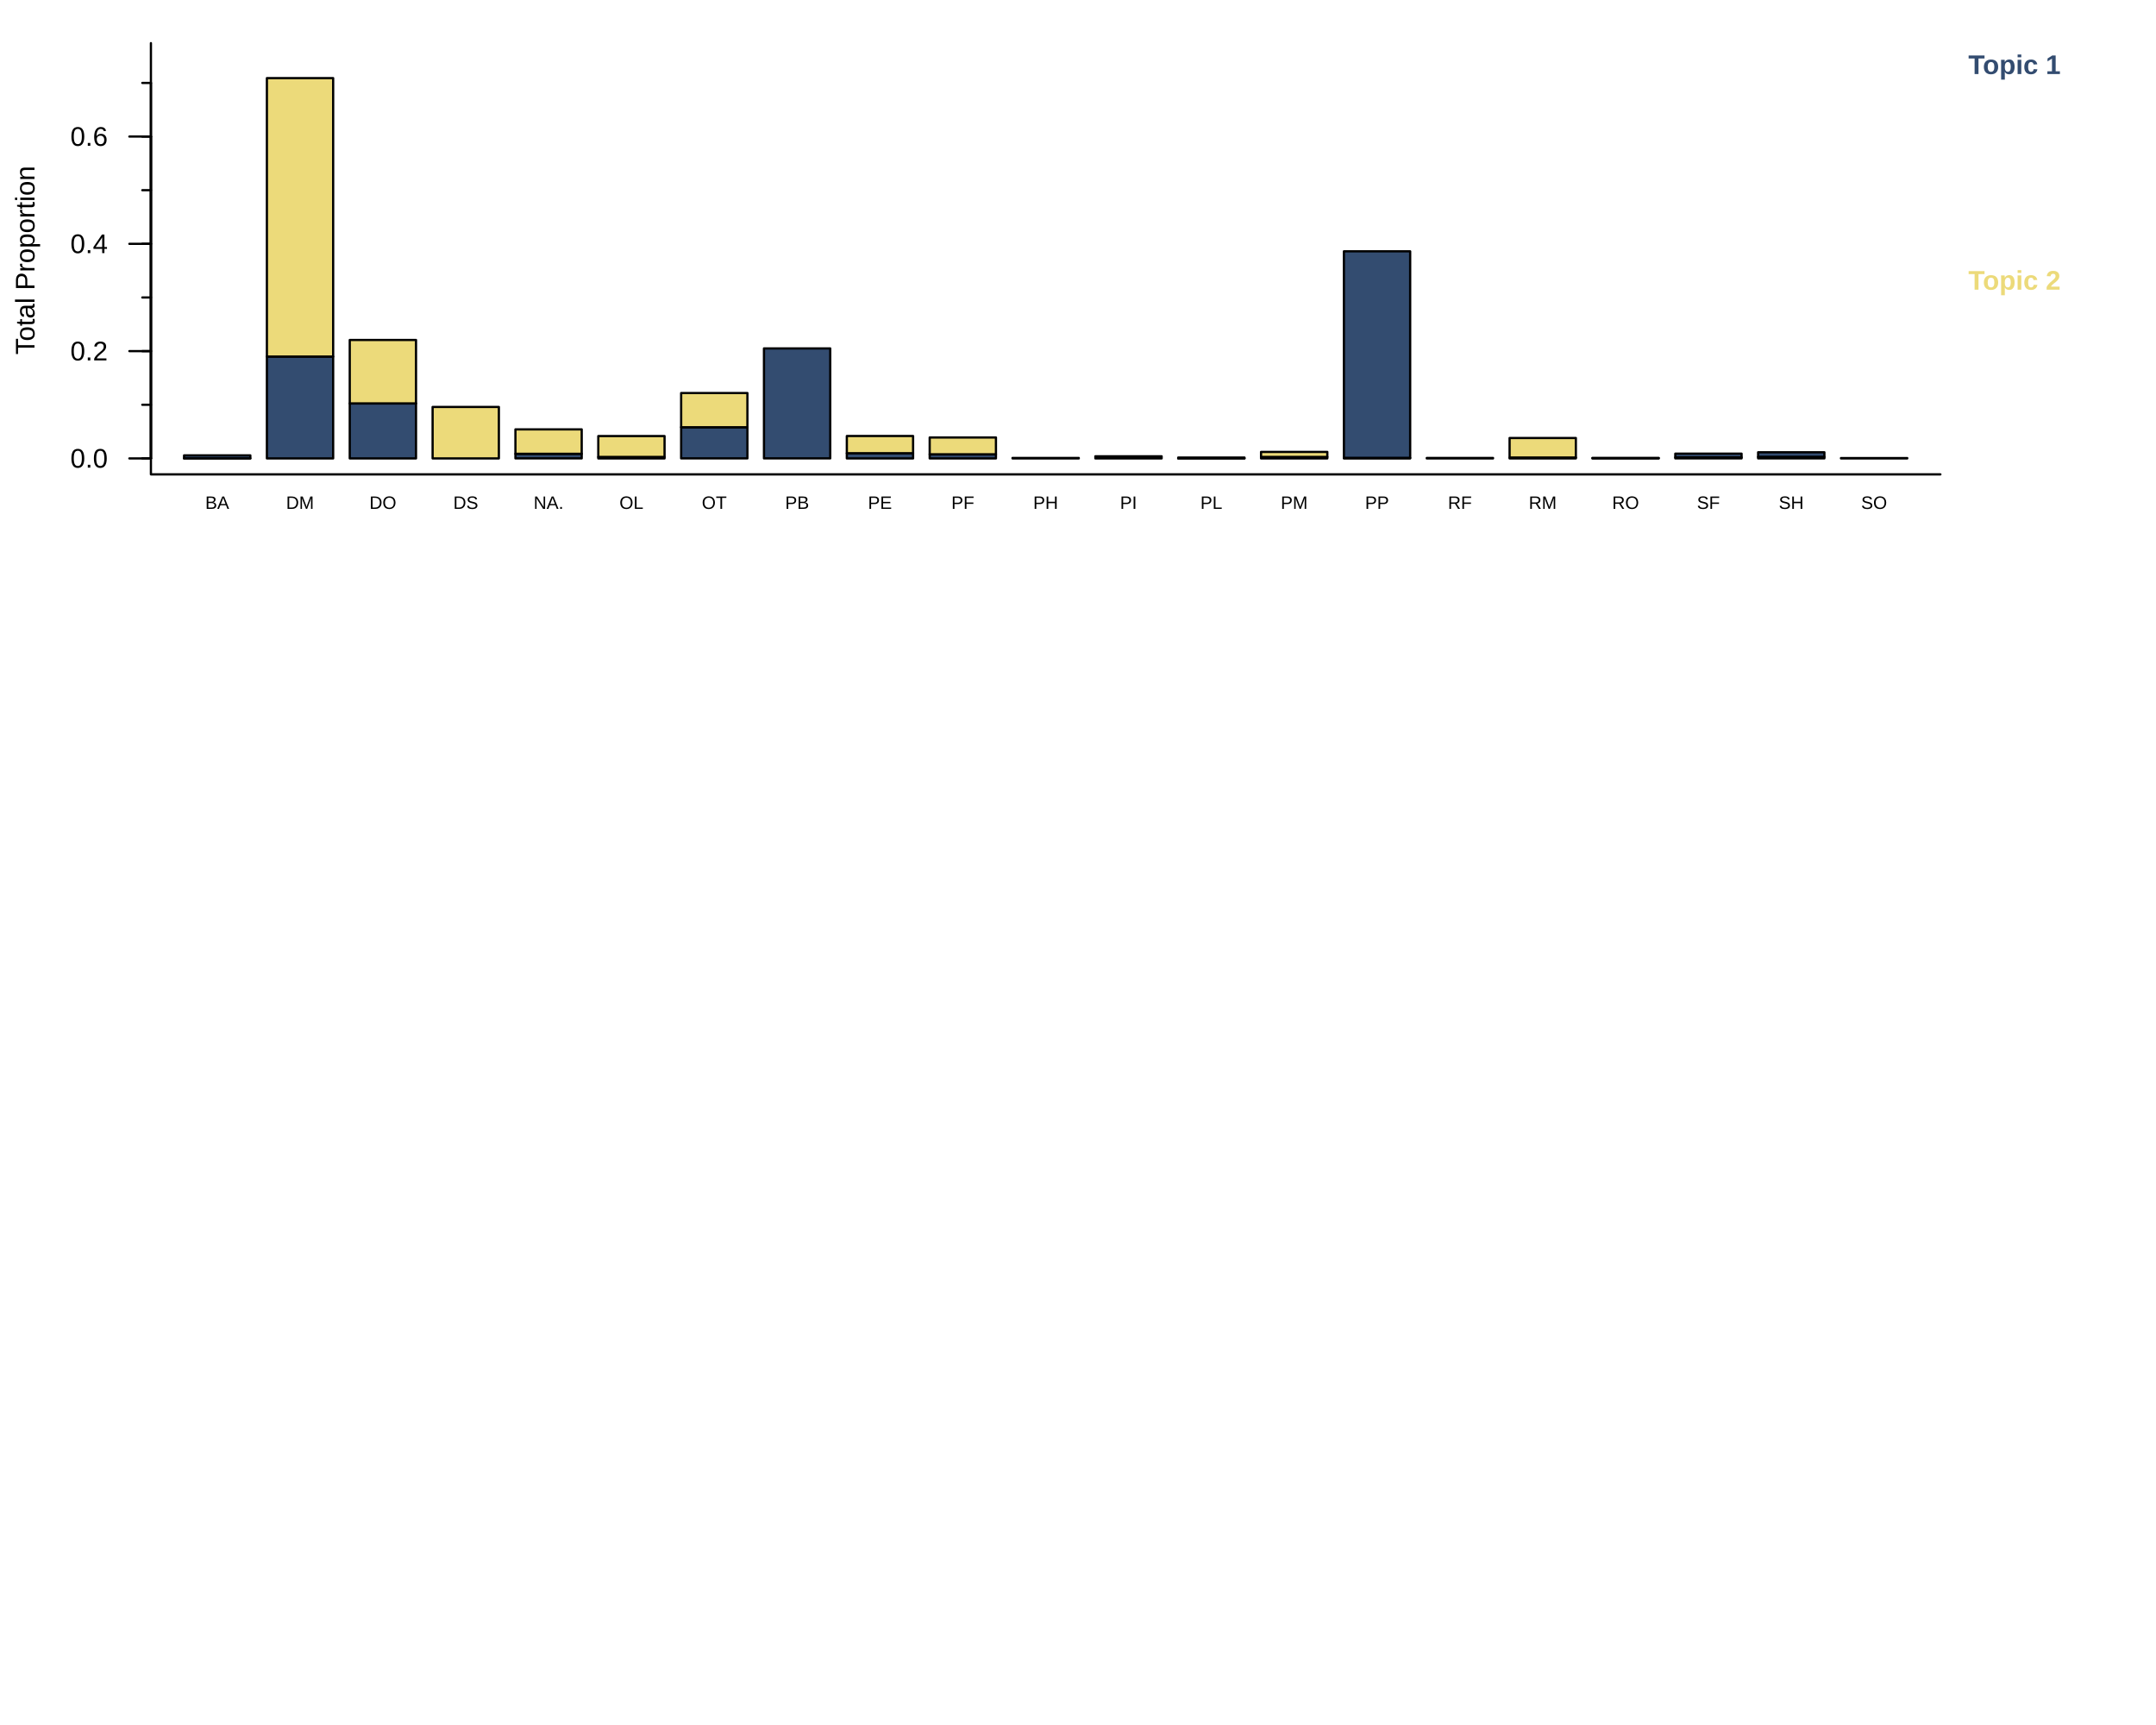
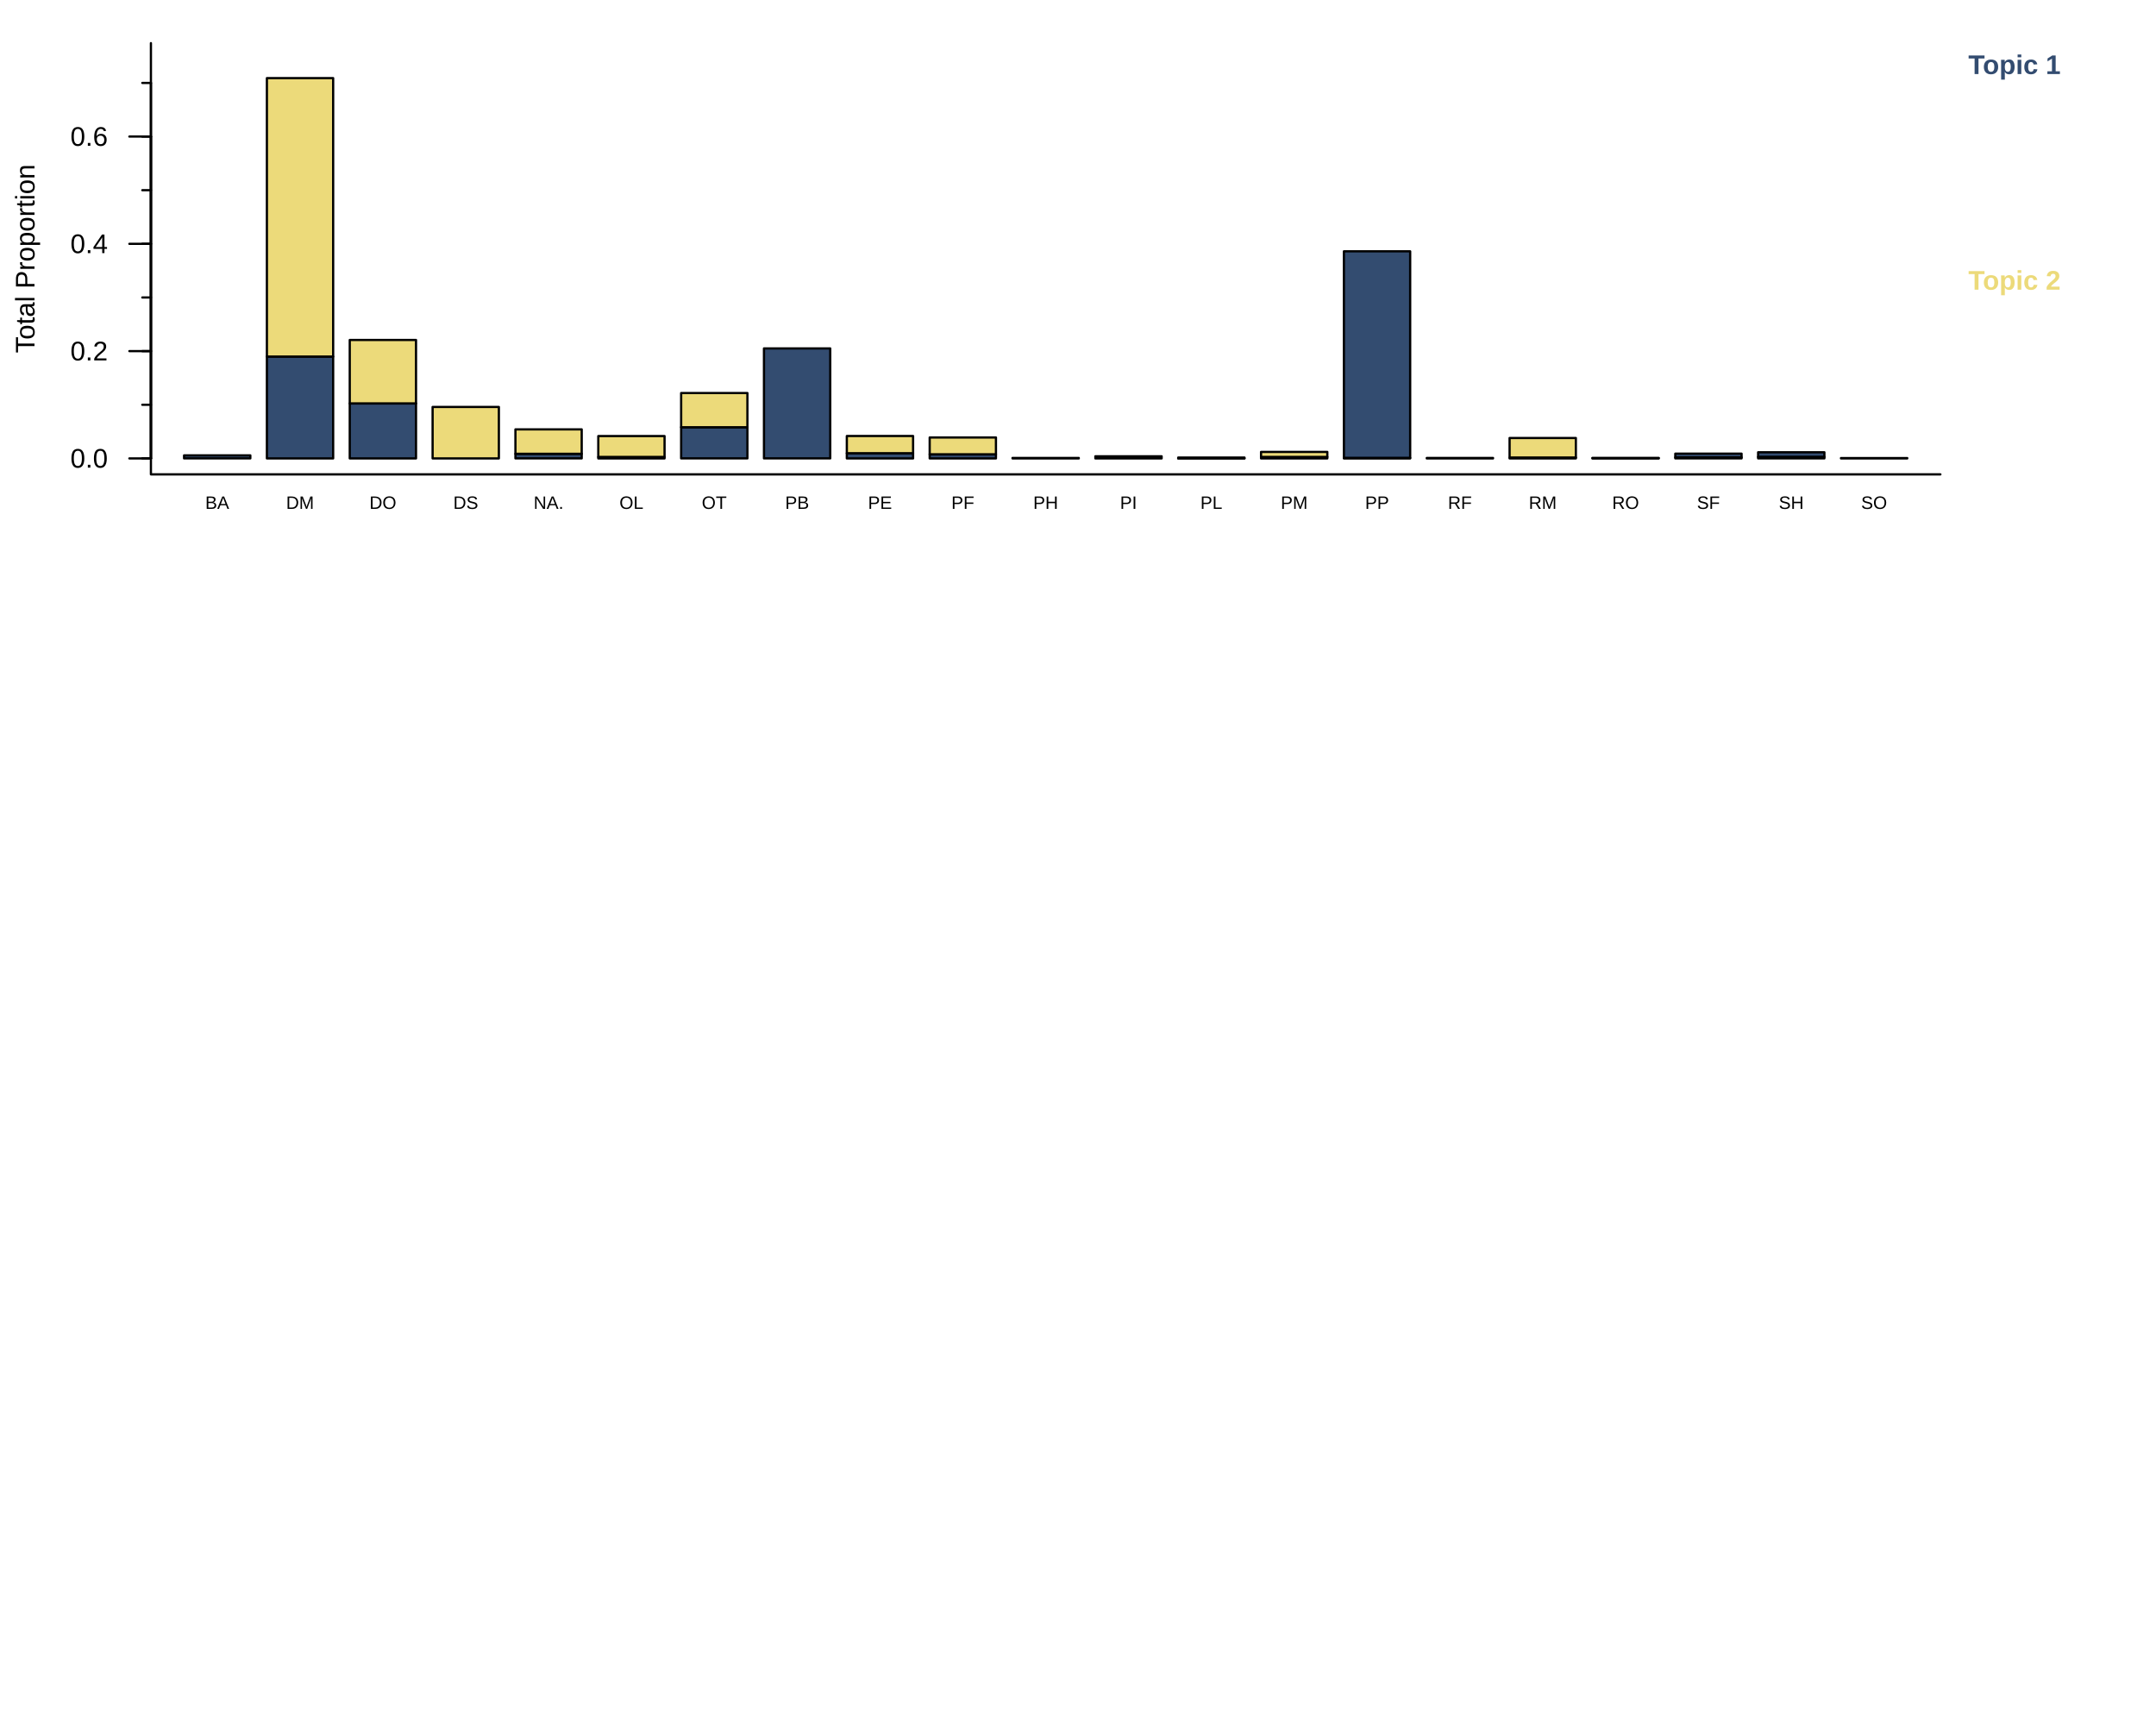
<svg xmlns="http://www.w3.org/2000/svg" viewBox="0 0 720.00 576.00">
  <defs>
    <style type="text/css">
-     line, polyline, path, rect, circle {
+     line, polyline, polygon, path, rect, circle {
      fill: none;
      stroke: #000000;
      stroke-linecap: round;
      stroke-linejoin: round;
      stroke-miterlimit: 10.00;
    }
  </style>
  </defs>
  <rect width="100%" height="100%" style="stroke: none; fill: #FFFFFF;" />
  <defs>
-     <clipPath id="cpNTAuNHw2NDh8MTU4LjR8MTQuNA==">
+     <clipPath id="cpNTAuNDB8NjQ4LjAwfDE1OC40MHwxNC40MA==">
      <rect x="50.40" y="14.40" width="597.60" height="144.00" />
    </clipPath>
  </defs>
  <defs>
-     <clipPath id="cpMHw3MjB8NTc2fDA=">
+     <clipPath id="cpMC4wMHw3MjAuMDB8NTc2LjAwfDAuMDA=">
      <rect x="0.00" y="0.00" width="720.00" height="576.00" />
    </clipPath>
  </defs>
-   <line x1="50.40" y1="153.07" x2="50.40" y2="45.60" style="stroke-width: 0.75;" clip-path="url(#cpMHw3MjB8NTc2fDA=)" />
-   <line x1="50.40" y1="153.07" x2="43.20" y2="153.07" style="stroke-width: 0.75;" clip-path="url(#cpMHw3MjB8NTc2fDA=)" />
-   <line x1="50.40" y1="117.24" x2="43.20" y2="117.24" style="stroke-width: 0.75;" clip-path="url(#cpMHw3MjB8NTc2fDA=)" />
-   <line x1="50.40" y1="81.42" x2="43.20" y2="81.42" style="stroke-width: 0.75;" clip-path="url(#cpMHw3MjB8NTc2fDA=)" />
-   <line x1="50.40" y1="45.60" x2="43.20" y2="45.60" style="stroke-width: 0.75;" clip-path="url(#cpMHw3MjB8NTc2fDA=)" />
-   <g clip-path="url(#cpMHw3MjB8NTc2fDA=)">
-     <text x="23.49" y="156.16" style="font-size: 9.00px; font-family: Liberation Sans;" textLength="12.51px" lengthAdjust="spacingAndGlyphs">0.0</text>
+   <line x1="50.40" y1="153.07" x2="50.40" y2="45.60" style="stroke-width: 0.75;" clip-path="url(#cpMC4wMHw3MjAuMDB8NTc2LjAwfDAuMDA=)" />
+   <line x1="50.40" y1="153.07" x2="43.20" y2="153.07" style="stroke-width: 0.75;" clip-path="url(#cpMC4wMHw3MjAuMDB8NTc2LjAwfDAuMDA=)" />
+   <line x1="50.40" y1="117.24" x2="43.20" y2="117.24" style="stroke-width: 0.75;" clip-path="url(#cpMC4wMHw3MjAuMDB8NTc2LjAwfDAuMDA=)" />
+   <line x1="50.40" y1="81.42" x2="43.20" y2="81.42" style="stroke-width: 0.75;" clip-path="url(#cpMC4wMHw3MjAuMDB8NTc2LjAwfDAuMDA=)" />
+   <line x1="50.40" y1="45.60" x2="43.20" y2="45.60" style="stroke-width: 0.75;" clip-path="url(#cpMC4wMHw3MjAuMDB8NTc2LjAwfDAuMDA=)" />
+   <g clip-path="url(#cpMC4wMHw3MjAuMDB8NTc2LjAwfDAuMDA=)">
+     <text x="23.50" y="156.16" style="font-size: 9.00px; font-family: Liberation Sans;" textLength="12.50px" lengthAdjust="spacingAndGlyphs">0.0</text>
  </g>
-   <g clip-path="url(#cpMHw3MjB8NTc2fDA=)">
-     <text x="23.49" y="120.34" style="font-size: 9.00px; font-family: Liberation Sans;" textLength="12.51px" lengthAdjust="spacingAndGlyphs">0.2</text>
+   <g clip-path="url(#cpMC4wMHw3MjAuMDB8NTc2LjAwfDAuMDA=)">
+     <text x="23.50" y="120.34" style="font-size: 9.00px; font-family: Liberation Sans;" textLength="12.50px" lengthAdjust="spacingAndGlyphs">0.2</text>
  </g>
-   <g clip-path="url(#cpMHw3MjB8NTc2fDA=)">
-     <text x="23.49" y="84.51" style="font-size: 9.00px; font-family: Liberation Sans;" textLength="12.51px" lengthAdjust="spacingAndGlyphs">0.4</text>
+   <g clip-path="url(#cpMC4wMHw3MjAuMDB8NTc2LjAwfDAuMDA=)">
+     <text x="23.50" y="84.51" style="font-size: 9.00px; font-family: Liberation Sans;" textLength="12.50px" lengthAdjust="spacingAndGlyphs">0.4</text>
  </g>
-   <g clip-path="url(#cpMHw3MjB8NTc2fDA=)">
-     <text x="23.49" y="48.69" style="font-size: 9.00px; font-family: Liberation Sans;" textLength="12.51px" lengthAdjust="spacingAndGlyphs">0.6</text>
+   <g clip-path="url(#cpMC4wMHw3MjAuMDB8NTc2LjAwfDAuMDA=)">
+     <text x="23.50" y="48.69" style="font-size: 9.00px; font-family: Liberation Sans;" textLength="12.50px" lengthAdjust="spacingAndGlyphs">0.6</text>
  </g>
-   <polyline points="50.40,14.40 50.40,158.40 648.00,158.40 " style="stroke-width: 0.75;" clip-path="url(#cpMHw3MjB8NTc2fDA=)" />
+   <polyline points="50.40,14.40 50.40,158.40 648.00,158.40 " style="stroke-width: 0.75;" clip-path="url(#cpMC4wMHw3MjAuMDB8NTc2LjAwfDAuMDA=)" />
  <defs>
-     <clipPath id="cpMHw2NDh8MTcyLjh8MA==">
+     <clipPath id="cpMC4wMHw2NDguMDB8MTcyLjgwfDAuMDA=">
      <rect x="0.00" y="0.00" width="648.00" height="172.80" />
    </clipPath>
  </defs>
  <defs>
-     <clipPath id="cpMHw3MjB8NTc2fDA=">
+     <clipPath id="cpMC4wMHw3MjAuMDB8NTc2LjAwfDAuMDA=">
      <rect x="0.00" y="0.00" width="720.00" height="576.00" />
    </clipPath>
  </defs>
-   <g clip-path="url(#cpMHw3MjB8NTc2fDA=)">
-     <text transform="translate(11.52,118.42) rotate(-90)" style="font-size: 9.00px; font-family: Liberation Sans;" textLength="64.03px" lengthAdjust="spacingAndGlyphs">Total Proportion</text>
+   <g clip-path="url(#cpMC4wMHw3MjAuMDB8NTc2LjAwfDAuMDA=)">
+     <text transform="translate(11.52,117.90) rotate(-90)" style="font-size: 9.00px; font-family: Liberation Sans;" textLength="63.00px" lengthAdjust="spacingAndGlyphs">Total Proportion</text>
  </g>
  <defs>
-     <clipPath id="cpNTAuNHw2NDh8MTU4LjR8MTQuNA==">
+     <clipPath id="cpNTAuNDB8NjQ4LjAwfDE1OC40MHwxNC40MA==">
      <rect x="50.40" y="14.40" width="597.60" height="144.00" />
    </clipPath>
  </defs>
-   <rect x="61.47" y="153.06" width="22.13" height="0.01" style="stroke-width: 0.75; fill: #E7D159; fill-opacity: 0.80;" clip-path="url(#cpNTAuNHw2NDh8MTU4LjR8MTQuNA==)" />
-   <rect x="61.47" y="152.06" width="22.13" height="1.00" style="stroke-width: 0.75; fill: #00204D; fill-opacity: 0.80;" clip-path="url(#cpNTAuNHw2NDh8MTU4LjR8MTQuNA==)" />
-   <rect x="89.13" y="119.06" width="22.13" height="34.01" style="stroke-width: 0.75; fill: #00204D; fill-opacity: 0.80;" clip-path="url(#cpNTAuNHw2NDh8MTU4LjR8MTQuNA==)" />
-   <rect x="89.13" y="26.08" width="22.13" height="92.98" style="stroke-width: 0.75; fill: #E7D159; fill-opacity: 0.80;" clip-path="url(#cpNTAuNHw2NDh8MTU4LjR8MTQuNA==)" />
-   <rect x="116.80" y="134.71" width="22.13" height="18.36" style="stroke-width: 0.75; fill: #00204D; fill-opacity: 0.80;" clip-path="url(#cpNTAuNHw2NDh8MTU4LjR8MTQuNA==)" />
-   <rect x="116.80" y="113.52" width="22.13" height="21.19" style="stroke-width: 0.75; fill: #E7D159; fill-opacity: 0.80;" clip-path="url(#cpNTAuNHw2NDh8MTU4LjR8MTQuNA==)" />
-   <rect x="144.47" y="153.07" width="22.13" height="0.00" style="stroke-width: 0.75; fill: #00204D; fill-opacity: 0.80;" clip-path="url(#cpNTAuNHw2NDh8MTU4LjR8MTQuNA==)" />
-   <rect x="144.47" y="135.89" width="22.13" height="17.18" style="stroke-width: 0.75; fill: #E7D159; fill-opacity: 0.80;" clip-path="url(#cpNTAuNHw2NDh8MTU4LjR8MTQuNA==)" />
-   <rect x="172.13" y="151.53" width="22.13" height="1.53" style="stroke-width: 0.75; fill: #00204D; fill-opacity: 0.80;" clip-path="url(#cpNTAuNHw2NDh8MTU4LjR8MTQuNA==)" />
-   <rect x="172.13" y="143.37" width="22.13" height="8.17" style="stroke-width: 0.75; fill: #E7D159; fill-opacity: 0.80;" clip-path="url(#cpNTAuNHw2NDh8MTU4LjR8MTQuNA==)" />
-   <rect x="199.80" y="152.61" width="22.13" height="0.46" style="stroke-width: 0.75; fill: #00204D; fill-opacity: 0.80;" clip-path="url(#cpNTAuNHw2NDh8MTU4LjR8MTQuNA==)" />
-   <rect x="199.80" y="145.61" width="22.13" height="6.99" style="stroke-width: 0.75; fill: #E7D159; fill-opacity: 0.80;" clip-path="url(#cpNTAuNHw2NDh8MTU4LjR8MTQuNA==)" />
-   <rect x="227.47" y="142.66" width="22.13" height="10.40" style="stroke-width: 0.75; fill: #00204D; fill-opacity: 0.80;" clip-path="url(#cpNTAuNHw2NDh8MTU4LjR8MTQuNA==)" />
-   <rect x="227.47" y="131.24" width="22.13" height="11.42" style="stroke-width: 0.75; fill: #E7D159; fill-opacity: 0.80;" clip-path="url(#cpNTAuNHw2NDh8MTU4LjR8MTQuNA==)" />
-   <rect x="255.13" y="153.06" width="22.13" height="0.00" style="stroke-width: 0.75; fill: #E7D159; fill-opacity: 0.80;" clip-path="url(#cpNTAuNHw2NDh8MTU4LjR8MTQuNA==)" />
-   <rect x="255.13" y="116.34" width="22.13" height="36.72" style="stroke-width: 0.75; fill: #00204D; fill-opacity: 0.80;" clip-path="url(#cpNTAuNHw2NDh8MTU4LjR8MTQuNA==)" />
-   <rect x="282.80" y="151.35" width="22.13" height="1.72" style="stroke-width: 0.75; fill: #00204D; fill-opacity: 0.80;" clip-path="url(#cpNTAuNHw2NDh8MTU4LjR8MTQuNA==)" />
-   <rect x="282.80" y="145.59" width="22.13" height="5.76" style="stroke-width: 0.75; fill: #E7D159; fill-opacity: 0.80;" clip-path="url(#cpNTAuNHw2NDh8MTU4LjR8MTQuNA==)" />
-   <rect x="310.47" y="151.72" width="22.13" height="1.35" style="stroke-width: 0.75; fill: #00204D; fill-opacity: 0.80;" clip-path="url(#cpNTAuNHw2NDh8MTU4LjR8MTQuNA==)" />
-   <rect x="310.47" y="146.08" width="22.13" height="5.63" style="stroke-width: 0.75; fill: #E7D159; fill-opacity: 0.80;" clip-path="url(#cpNTAuNHw2NDh8MTU4LjR8MTQuNA==)" />
-   <rect x="338.13" y="153.07" width="22.13" height="0.00" style="stroke-width: 0.75; fill: #00204D; fill-opacity: 0.80;" clip-path="url(#cpNTAuNHw2NDh8MTU4LjR8MTQuNA==)" />
-   <rect x="338.13" y="152.91" width="22.13" height="0.16" style="stroke-width: 0.75; fill: #E7D159; fill-opacity: 0.80;" clip-path="url(#cpNTAuNHw2NDh8MTU4LjR8MTQuNA==)" />
-   <rect x="365.80" y="153.07" width="22.13" height="0.00" style="stroke-width: 0.75; fill: #E7D159; fill-opacity: 0.80;" clip-path="url(#cpNTAuNHw2NDh8MTU4LjR8MTQuNA==)" />
-   <rect x="365.80" y="152.36" width="22.13" height="0.71" style="stroke-width: 0.75; fill: #00204D; fill-opacity: 0.80;" clip-path="url(#cpNTAuNHw2NDh8MTU4LjR8MTQuNA==)" />
-   <rect x="393.47" y="153.05" width="22.13" height="0.01" style="stroke-width: 0.75; fill: #E7D159; fill-opacity: 0.80;" clip-path="url(#cpNTAuNHw2NDh8MTU4LjR8MTQuNA==)" />
-   <rect x="393.47" y="152.78" width="22.13" height="0.27" style="stroke-width: 0.75; fill: #00204D; fill-opacity: 0.80;" clip-path="url(#cpNTAuNHw2NDh8MTU4LjR8MTQuNA==)" />
-   <rect x="421.13" y="152.59" width="22.13" height="0.48" style="stroke-width: 0.75; fill: #00204D; fill-opacity: 0.80;" clip-path="url(#cpNTAuNHw2NDh8MTU4LjR8MTQuNA==)" />
-   <rect x="421.13" y="150.90" width="22.13" height="1.69" style="stroke-width: 0.75; fill: #E7D159; fill-opacity: 0.80;" clip-path="url(#cpNTAuNHw2NDh8MTU4LjR8MTQuNA==)" />
-   <rect x="448.80" y="152.91" width="22.13" height="0.16" style="stroke-width: 0.75; fill: #E7D159; fill-opacity: 0.80;" clip-path="url(#cpNTAuNHw2NDh8MTU4LjR8MTQuNA==)" />
-   <rect x="448.80" y="83.92" width="22.13" height="68.99" style="stroke-width: 0.75; fill: #00204D; fill-opacity: 0.80;" clip-path="url(#cpNTAuNHw2NDh8MTU4LjR8MTQuNA==)" />
-   <rect x="476.47" y="153.07" width="22.13" height="0.00" style="stroke-width: 0.75; fill: #00204D; fill-opacity: 0.80;" clip-path="url(#cpNTAuNHw2NDh8MTU4LjR8MTQuNA==)" />
-   <rect x="476.47" y="152.92" width="22.13" height="0.15" style="stroke-width: 0.75; fill: #E7D159; fill-opacity: 0.80;" clip-path="url(#cpNTAuNHw2NDh8MTU4LjR8MTQuNA==)" />
-   <rect x="504.13" y="152.79" width="22.13" height="0.28" style="stroke-width: 0.75; fill: #00204D; fill-opacity: 0.80;" clip-path="url(#cpNTAuNHw2NDh8MTU4LjR8MTQuNA==)" />
-   <rect x="504.13" y="146.25" width="22.13" height="6.54" style="stroke-width: 0.75; fill: #E7D159; fill-opacity: 0.80;" clip-path="url(#cpNTAuNHw2NDh8MTU4LjR8MTQuNA==)" />
-   <rect x="531.80" y="153.01" width="22.13" height="0.05" style="stroke-width: 0.75; fill: #00204D; fill-opacity: 0.80;" clip-path="url(#cpNTAuNHw2NDh8MTU4LjR8MTQuNA==)" />
-   <rect x="531.80" y="152.90" width="22.13" height="0.11" style="stroke-width: 0.75; fill: #E7D159; fill-opacity: 0.80;" clip-path="url(#cpNTAuNHw2NDh8MTU4LjR8MTQuNA==)" />
-   <rect x="559.47" y="152.72" width="22.13" height="0.34" style="stroke-width: 0.75; fill: #E7D159; fill-opacity: 0.80;" clip-path="url(#cpNTAuNHw2NDh8MTU4LjR8MTQuNA==)" />
-   <rect x="559.47" y="151.48" width="22.13" height="1.24" style="stroke-width: 0.75; fill: #00204D; fill-opacity: 0.80;" clip-path="url(#cpNTAuNHw2NDh8MTU4LjR8MTQuNA==)" />
-   <rect x="587.13" y="152.57" width="22.13" height="0.49" style="stroke-width: 0.75; fill: #E7D159; fill-opacity: 0.80;" clip-path="url(#cpNTAuNHw2NDh8MTU4LjR8MTQuNA==)" />
-   <rect x="587.13" y="151.02" width="22.13" height="1.55" style="stroke-width: 0.75; fill: #00204D; fill-opacity: 0.80;" clip-path="url(#cpNTAuNHw2NDh8MTU4LjR8MTQuNA==)" />
-   <rect x="614.80" y="153.07" width="22.13" height="0.00" style="stroke-width: 0.75; fill: #00204D; fill-opacity: 0.80;" clip-path="url(#cpNTAuNHw2NDh8MTU4LjR8MTQuNA==)" />
-   <rect x="614.80" y="152.95" width="22.13" height="0.12" style="stroke-width: 0.75; fill: #E7D159; fill-opacity: 0.80;" clip-path="url(#cpNTAuNHw2NDh8MTU4LjR8MTQuNA==)" />
+   <rect x="61.47" y="153.06" width="22.13" height="0.00" style="stroke-width: 0.75; fill: #E7D159; fill-opacity: 0.80;" clip-path="url(#cpNTAuNDB8NjQ4LjAwfDE1OC40MHwxNC40MA==)" />
+   <rect x="61.47" y="152.06" width="22.13" height="1.00" style="stroke-width: 0.75; fill: #00204D; fill-opacity: 0.80;" clip-path="url(#cpNTAuNDB8NjQ4LjAwfDE1OC40MHwxNC40MA==)" />
+   <rect x="89.13" y="119.06" width="22.13" height="34.01" style="stroke-width: 0.75; fill: #00204D; fill-opacity: 0.80;" clip-path="url(#cpNTAuNDB8NjQ4LjAwfDE1OC40MHwxNC40MA==)" />
+   <rect x="89.13" y="26.08" width="22.13" height="92.98" style="stroke-width: 0.75; fill: #E7D159; fill-opacity: 0.80;" clip-path="url(#cpNTAuNDB8NjQ4LjAwfDE1OC40MHwxNC40MA==)" />
+   <rect x="116.80" y="134.71" width="22.13" height="18.36" style="stroke-width: 0.75; fill: #00204D; fill-opacity: 0.80;" clip-path="url(#cpNTAuNDB8NjQ4LjAwfDE1OC40MHwxNC40MA==)" />
+   <rect x="116.80" y="113.52" width="22.13" height="21.19" style="stroke-width: 0.75; fill: #E7D159; fill-opacity: 0.80;" clip-path="url(#cpNTAuNDB8NjQ4LjAwfDE1OC40MHwxNC40MA==)" />
+   <rect x="144.47" y="153.07" width="22.13" height="0.00" style="stroke-width: 0.75; fill: #00204D; fill-opacity: 0.80;" clip-path="url(#cpNTAuNDB8NjQ4LjAwfDE1OC40MHwxNC40MA==)" />
+   <rect x="144.47" y="135.89" width="22.13" height="17.18" style="stroke-width: 0.75; fill: #E7D159; fill-opacity: 0.80;" clip-path="url(#cpNTAuNDB8NjQ4LjAwfDE1OC40MHwxNC40MA==)" />
+   <rect x="172.13" y="151.53" width="22.13" height="1.53" style="stroke-width: 0.75; fill: #00204D; fill-opacity: 0.80;" clip-path="url(#cpNTAuNDB8NjQ4LjAwfDE1OC40MHwxNC40MA==)" />
+   <rect x="172.13" y="143.37" width="22.13" height="8.17" style="stroke-width: 0.75; fill: #E7D159; fill-opacity: 0.80;" clip-path="url(#cpNTAuNDB8NjQ4LjAwfDE1OC40MHwxNC40MA==)" />
+   <rect x="199.80" y="152.61" width="22.13" height="0.46" style="stroke-width: 0.75; fill: #00204D; fill-opacity: 0.80;" clip-path="url(#cpNTAuNDB8NjQ4LjAwfDE1OC40MHwxNC40MA==)" />
+   <rect x="199.80" y="145.61" width="22.13" height="6.99" style="stroke-width: 0.75; fill: #E7D159; fill-opacity: 0.80;" clip-path="url(#cpNTAuNDB8NjQ4LjAwfDE1OC40MHwxNC40MA==)" />
+   <rect x="227.47" y="142.66" width="22.13" height="10.40" style="stroke-width: 0.75; fill: #00204D; fill-opacity: 0.80;" clip-path="url(#cpNTAuNDB8NjQ4LjAwfDE1OC40MHwxNC40MA==)" />
+   <rect x="227.47" y="131.24" width="22.13" height="11.42" style="stroke-width: 0.75; fill: #E7D159; fill-opacity: 0.80;" clip-path="url(#cpNTAuNDB8NjQ4LjAwfDE1OC40MHwxNC40MA==)" />
+   <rect x="255.13" y="153.06" width="22.13" height="0.00" style="stroke-width: 0.75; fill: #E7D159; fill-opacity: 0.80;" clip-path="url(#cpNTAuNDB8NjQ4LjAwfDE1OC40MHwxNC40MA==)" />
+   <rect x="255.13" y="116.34" width="22.13" height="36.72" style="stroke-width: 0.75; fill: #00204D; fill-opacity: 0.80;" clip-path="url(#cpNTAuNDB8NjQ4LjAwfDE1OC40MHwxNC40MA==)" />
+   <rect x="282.80" y="151.35" width="22.13" height="1.72" style="stroke-width: 0.75; fill: #00204D; fill-opacity: 0.80;" clip-path="url(#cpNTAuNDB8NjQ4LjAwfDE1OC40MHwxNC40MA==)" />
+   <rect x="282.80" y="145.59" width="22.13" height="5.76" style="stroke-width: 0.75; fill: #E7D159; fill-opacity: 0.80;" clip-path="url(#cpNTAuNDB8NjQ4LjAwfDE1OC40MHwxNC40MA==)" />
+   <rect x="310.47" y="151.72" width="22.13" height="1.35" style="stroke-width: 0.75; fill: #00204D; fill-opacity: 0.80;" clip-path="url(#cpNTAuNDB8NjQ4LjAwfDE1OC40MHwxNC40MA==)" />
+   <rect x="310.47" y="146.08" width="22.13" height="5.63" style="stroke-width: 0.75; fill: #E7D159; fill-opacity: 0.80;" clip-path="url(#cpNTAuNDB8NjQ4LjAwfDE1OC40MHwxNC40MA==)" />
+   <rect x="338.13" y="153.07" width="22.13" height="0.00" style="stroke-width: 0.75; fill: #00204D; fill-opacity: 0.80;" clip-path="url(#cpNTAuNDB8NjQ4LjAwfDE1OC40MHwxNC40MA==)" />
+   <rect x="338.13" y="152.91" width="22.13" height="0.16" style="stroke-width: 0.75; fill: #E7D159; fill-opacity: 0.80;" clip-path="url(#cpNTAuNDB8NjQ4LjAwfDE1OC40MHwxNC40MA==)" />
+   <rect x="365.80" y="153.07" width="22.13" height="0.00" style="stroke-width: 0.75; fill: #E7D159; fill-opacity: 0.80;" clip-path="url(#cpNTAuNDB8NjQ4LjAwfDE1OC40MHwxNC40MA==)" />
+   <rect x="365.80" y="152.36" width="22.13" height="0.71" style="stroke-width: 0.75; fill: #00204D; fill-opacity: 0.80;" clip-path="url(#cpNTAuNDB8NjQ4LjAwfDE1OC40MHwxNC40MA==)" />
+   <rect x="393.47" y="153.05" width="22.13" height="0.01" style="stroke-width: 0.75; fill: #E7D159; fill-opacity: 0.80;" clip-path="url(#cpNTAuNDB8NjQ4LjAwfDE1OC40MHwxNC40MA==)" />
+   <rect x="393.47" y="152.78" width="22.13" height="0.27" style="stroke-width: 0.75; fill: #00204D; fill-opacity: 0.80;" clip-path="url(#cpNTAuNDB8NjQ4LjAwfDE1OC40MHwxNC40MA==)" />
+   <rect x="421.13" y="152.59" width="22.13" height="0.48" style="stroke-width: 0.75; fill: #00204D; fill-opacity: 0.80;" clip-path="url(#cpNTAuNDB8NjQ4LjAwfDE1OC40MHwxNC40MA==)" />
+   <rect x="421.13" y="150.90" width="22.13" height="1.69" style="stroke-width: 0.75; fill: #E7D159; fill-opacity: 0.80;" clip-path="url(#cpNTAuNDB8NjQ4LjAwfDE1OC40MHwxNC40MA==)" />
+   <rect x="448.80" y="152.91" width="22.13" height="0.16" style="stroke-width: 0.75; fill: #E7D159; fill-opacity: 0.80;" clip-path="url(#cpNTAuNDB8NjQ4LjAwfDE1OC40MHwxNC40MA==)" />
+   <rect x="448.80" y="83.92" width="22.13" height="68.99" style="stroke-width: 0.75; fill: #00204D; fill-opacity: 0.80;" clip-path="url(#cpNTAuNDB8NjQ4LjAwfDE1OC40MHwxNC40MA==)" />
+   <rect x="476.47" y="153.07" width="22.13" height="0.00" style="stroke-width: 0.75; fill: #00204D; fill-opacity: 0.80;" clip-path="url(#cpNTAuNDB8NjQ4LjAwfDE1OC40MHwxNC40MA==)" />
+   <rect x="476.47" y="152.92" width="22.13" height="0.15" style="stroke-width: 0.75; fill: #E7D159; fill-opacity: 0.80;" clip-path="url(#cpNTAuNDB8NjQ4LjAwfDE1OC40MHwxNC40MA==)" />
+   <rect x="504.13" y="152.79" width="22.13" height="0.28" style="stroke-width: 0.75; fill: #00204D; fill-opacity: 0.80;" clip-path="url(#cpNTAuNDB8NjQ4LjAwfDE1OC40MHwxNC40MA==)" />
+   <rect x="504.13" y="146.25" width="22.13" height="6.54" style="stroke-width: 0.75; fill: #E7D159; fill-opacity: 0.80;" clip-path="url(#cpNTAuNDB8NjQ4LjAwfDE1OC40MHwxNC40MA==)" />
+   <rect x="531.80" y="153.01" width="22.13" height="0.05" style="stroke-width: 0.75; fill: #00204D; fill-opacity: 0.80;" clip-path="url(#cpNTAuNDB8NjQ4LjAwfDE1OC40MHwxNC40MA==)" />
+   <rect x="531.80" y="152.90" width="22.13" height="0.11" style="stroke-width: 0.75; fill: #E7D159; fill-opacity: 0.80;" clip-path="url(#cpNTAuNDB8NjQ4LjAwfDE1OC40MHwxNC40MA==)" />
+   <rect x="559.47" y="152.72" width="22.13" height="0.34" style="stroke-width: 0.75; fill: #E7D159; fill-opacity: 0.80;" clip-path="url(#cpNTAuNDB8NjQ4LjAwfDE1OC40MHwxNC40MA==)" />
+   <rect x="559.47" y="151.48" width="22.13" height="1.24" style="stroke-width: 0.75; fill: #00204D; fill-opacity: 0.80;" clip-path="url(#cpNTAuNDB8NjQ4LjAwfDE1OC40MHwxNC40MA==)" />
+   <rect x="587.13" y="152.57" width="22.13" height="0.49" style="stroke-width: 0.75; fill: #E7D159; fill-opacity: 0.80;" clip-path="url(#cpNTAuNDB8NjQ4LjAwfDE1OC40MHwxNC40MA==)" />
+   <rect x="587.13" y="151.02" width="22.13" height="1.55" style="stroke-width: 0.75; fill: #00204D; fill-opacity: 0.80;" clip-path="url(#cpNTAuNDB8NjQ4LjAwfDE1OC40MHwxNC40MA==)" />
+   <rect x="614.80" y="153.07" width="22.13" height="0.00" style="stroke-width: 0.75; fill: #00204D; fill-opacity: 0.80;" clip-path="url(#cpNTAuNDB8NjQ4LjAwfDE1OC40MHwxNC40MA==)" />
+   <rect x="614.80" y="152.95" width="22.13" height="0.12" style="stroke-width: 0.75; fill: #E7D159; fill-opacity: 0.80;" clip-path="url(#cpNTAuNDB8NjQ4LjAwfDE1OC40MHwxNC40MA==)" />
  <defs>
-     <clipPath id="cpMHw3MjB8NTc2fDA=">
+     <clipPath id="cpMC4wMHw3MjAuMDB8NTc2LjAwfDAuMDA=">
      <rect x="0.00" y="0.00" width="720.00" height="576.00" />
    </clipPath>
  </defs>
-   <line x1="50.40" y1="153.07" x2="50.40" y2="27.69" style="stroke-width: 0.75;" clip-path="url(#cpMHw3MjB8NTc2fDA=)" />
-   <line x1="50.40" y1="153.07" x2="47.52" y2="153.07" style="stroke-width: 0.75;" clip-path="url(#cpMHw3MjB8NTc2fDA=)" />
-   <line x1="50.40" y1="135.16" x2="47.52" y2="135.16" style="stroke-width: 0.75;" clip-path="url(#cpMHw3MjB8NTc2fDA=)" />
-   <line x1="50.40" y1="117.24" x2="47.52" y2="117.24" style="stroke-width: 0.75;" clip-path="url(#cpMHw3MjB8NTc2fDA=)" />
-   <line x1="50.40" y1="99.33" x2="47.52" y2="99.33" style="stroke-width: 0.75;" clip-path="url(#cpMHw3MjB8NTc2fDA=)" />
-   <line x1="50.40" y1="81.42" x2="47.52" y2="81.42" style="stroke-width: 0.75;" clip-path="url(#cpMHw3MjB8NTc2fDA=)" />
-   <line x1="50.40" y1="63.51" x2="47.52" y2="63.51" style="stroke-width: 0.75;" clip-path="url(#cpMHw3MjB8NTc2fDA=)" />
-   <line x1="50.40" y1="45.60" x2="47.52" y2="45.60" style="stroke-width: 0.75;" clip-path="url(#cpMHw3MjB8NTc2fDA=)" />
-   <line x1="50.40" y1="27.69" x2="47.52" y2="27.69" style="stroke-width: 0.75;" clip-path="url(#cpMHw3MjB8NTc2fDA=)" />
-   <g clip-path="url(#cpMHw3MjB8NTc2fDA=)">
+   <line x1="50.40" y1="153.07" x2="50.40" y2="27.69" style="stroke-width: 0.75;" clip-path="url(#cpMC4wMHw3MjAuMDB8NTc2LjAwfDAuMDA=)" />
+   <line x1="50.40" y1="153.07" x2="47.52" y2="153.07" style="stroke-width: 0.75;" clip-path="url(#cpMC4wMHw3MjAuMDB8NTc2LjAwfDAuMDA=)" />
+   <line x1="50.40" y1="135.16" x2="47.52" y2="135.16" style="stroke-width: 0.75;" clip-path="url(#cpMC4wMHw3MjAuMDB8NTc2LjAwfDAuMDA=)" />
+   <line x1="50.40" y1="117.24" x2="47.52" y2="117.24" style="stroke-width: 0.75;" clip-path="url(#cpMC4wMHw3MjAuMDB8NTc2LjAwfDAuMDA=)" />
+   <line x1="50.40" y1="99.33" x2="47.52" y2="99.33" style="stroke-width: 0.75;" clip-path="url(#cpMC4wMHw3MjAuMDB8NTc2LjAwfDAuMDA=)" />
+   <line x1="50.40" y1="81.42" x2="47.52" y2="81.42" style="stroke-width: 0.75;" clip-path="url(#cpMC4wMHw3MjAuMDB8NTc2LjAwfDAuMDA=)" />
+   <line x1="50.40" y1="63.51" x2="47.52" y2="63.51" style="stroke-width: 0.75;" clip-path="url(#cpMC4wMHw3MjAuMDB8NTc2LjAwfDAuMDA=)" />
+   <line x1="50.40" y1="45.60" x2="47.52" y2="45.60" style="stroke-width: 0.75;" clip-path="url(#cpMC4wMHw3MjAuMDB8NTc2LjAwfDAuMDA=)" />
+   <line x1="50.40" y1="27.69" x2="47.52" y2="27.69" style="stroke-width: 0.75;" clip-path="url(#cpMC4wMHw3MjAuMDB8NTc2LjAwfDAuMDA=)" />
+   <g clip-path="url(#cpMC4wMHw3MjAuMDB8NTc2LjAwfDAuMDA=)">
    <text x="68.53" y="169.92" style="font-size: 6.00px; font-family: Liberation Sans;" textLength="8.00px" lengthAdjust="spacingAndGlyphs">BA</text>
  </g>
-   <g clip-path="url(#cpMHw3MjB8NTc2fDA=)">
-     <text x="95.53" y="169.92" style="font-size: 6.00px; font-family: Liberation Sans;" textLength="9.33px" lengthAdjust="spacingAndGlyphs">DM</text>
+   <g clip-path="url(#cpMC4wMHw3MjAuMDB8NTc2LjAwfDAuMDA=)">
+     <text x="95.54" y="169.92" style="font-size: 6.00px; font-family: Liberation Sans;" textLength="9.33px" lengthAdjust="spacingAndGlyphs">DM</text>
  </g>
-   <g clip-path="url(#cpMHw3MjB8NTc2fDA=)">
+   <g clip-path="url(#cpMC4wMHw3MjAuMDB8NTc2LjAwfDAuMDA=)">
    <text x="123.37" y="169.92" style="font-size: 6.00px; font-family: Liberation Sans;" textLength="9.00px" lengthAdjust="spacingAndGlyphs">DO</text>
  </g>
-   <g clip-path="url(#cpMHw3MjB8NTc2fDA=)">
+   <g clip-path="url(#cpMC4wMHw3MjAuMDB8NTc2LjAwfDAuMDA=)">
    <text x="151.37" y="169.92" style="font-size: 6.00px; font-family: Liberation Sans;" textLength="8.33px" lengthAdjust="spacingAndGlyphs">DS</text>
  </g>
-   <g clip-path="url(#cpMHw3MjB8NTc2fDA=)">
+   <g clip-path="url(#cpMC4wMHw3MjAuMDB8NTc2LjAwfDAuMDA=)">
    <text x="178.20" y="169.92" style="font-size: 6.00px; font-family: Liberation Sans;" textLength="10.00px" lengthAdjust="spacingAndGlyphs">NA.</text>
  </g>
-   <g clip-path="url(#cpMHw3MjB8NTc2fDA=)">
-     <text x="206.86" y="169.92" style="font-size: 6.00px; font-family: Liberation Sans;" textLength="8.00px" lengthAdjust="spacingAndGlyphs">OL</text>
+   <g clip-path="url(#cpMC4wMHw3MjAuMDB8NTc2LjAwfDAuMDA=)">
+     <text x="206.86" y="169.92" style="font-size: 6.00px; font-family: Liberation Sans;" textLength="8.02px" lengthAdjust="spacingAndGlyphs">OL</text>
  </g>
-   <g clip-path="url(#cpMHw3MjB8NTc2fDA=)">
-     <text x="234.37" y="169.92" style="font-size: 6.00px; font-family: Liberation Sans;" textLength="8.33px" lengthAdjust="spacingAndGlyphs">OT</text>
+   <g clip-path="url(#cpMC4wMHw3MjAuMDB8NTc2LjAwfDAuMDA=)">
+     <text x="234.36" y="169.92" style="font-size: 6.00px; font-family: Liberation Sans;" textLength="8.34px" lengthAdjust="spacingAndGlyphs">OT</text>
  </g>
-   <g clip-path="url(#cpMHw3MjB8NTc2fDA=)">
+   <g clip-path="url(#cpMC4wMHw3MjAuMDB8NTc2LjAwfDAuMDA=)">
    <text x="262.20" y="169.92" style="font-size: 6.00px; font-family: Liberation Sans;" textLength="8.00px" lengthAdjust="spacingAndGlyphs">PB</text>
  </g>
-   <g clip-path="url(#cpMHw3MjB8NTc2fDA=)">
-     <text x="289.86" y="169.92" style="font-size: 6.00px; font-family: Liberation Sans;" textLength="8.00px" lengthAdjust="spacingAndGlyphs">PE</text>
+   <g clip-path="url(#cpMC4wMHw3MjAuMDB8NTc2LjAwfDAuMDA=)">
+     <text x="289.87" y="169.92" style="font-size: 6.00px; font-family: Liberation Sans;" textLength="8.00px" lengthAdjust="spacingAndGlyphs">PE</text>
  </g>
-   <g clip-path="url(#cpMHw3MjB8NTc2fDA=)">
+   <g clip-path="url(#cpMC4wMHw3MjAuMDB8NTc2LjAwfDAuMDA=)">
    <text x="317.70" y="169.92" style="font-size: 6.00px; font-family: Liberation Sans;" textLength="7.67px" lengthAdjust="spacingAndGlyphs">PF</text>
  </g>
-   <g clip-path="url(#cpMHw3MjB8NTc2fDA=)">
-     <text x="345.03" y="169.92" style="font-size: 6.00px; font-family: Liberation Sans;" textLength="8.33px" lengthAdjust="spacingAndGlyphs">PH</text>
+   <g clip-path="url(#cpMC4wMHw3MjAuMDB8NTc2LjAwfDAuMDA=)">
+     <text x="345.04" y="169.92" style="font-size: 6.00px; font-family: Liberation Sans;" textLength="8.33px" lengthAdjust="spacingAndGlyphs">PH</text>
  </g>
-   <g clip-path="url(#cpMHw3MjB8NTc2fDA=)">
+   <g clip-path="url(#cpMC4wMHw3MjAuMDB8NTc2LjAwfDAuMDA=)">
    <text x="374.03" y="169.92" style="font-size: 6.00px; font-family: Liberation Sans;" textLength="5.67px" lengthAdjust="spacingAndGlyphs">PI</text>
  </g>
-   <g clip-path="url(#cpMHw3MjB8NTc2fDA=)">
+   <g clip-path="url(#cpMC4wMHw3MjAuMDB8NTc2LjAwfDAuMDA=)">
    <text x="400.86" y="169.92" style="font-size: 6.00px; font-family: Liberation Sans;" textLength="7.34px" lengthAdjust="spacingAndGlyphs">PL</text>
  </g>
-   <g clip-path="url(#cpMHw3MjB8NTc2fDA=)">
+   <g clip-path="url(#cpMC4wMHw3MjAuMDB8NTc2LjAwfDAuMDA=)">
    <text x="427.70" y="169.92" style="font-size: 6.00px; font-family: Liberation Sans;" textLength="9.00px" lengthAdjust="spacingAndGlyphs">PM</text>
  </g>
-   <g clip-path="url(#cpMHw3MjB8NTc2fDA=)">
-     <text x="455.86" y="169.92" style="font-size: 6.00px; font-family: Liberation Sans;" textLength="8.00px" lengthAdjust="spacingAndGlyphs">PP</text>
+   <g clip-path="url(#cpMC4wMHw3MjAuMDB8NTc2LjAwfDAuMDA=)">
+     <text x="455.87" y="169.92" style="font-size: 6.00px; font-family: Liberation Sans;" textLength="8.00px" lengthAdjust="spacingAndGlyphs">PP</text>
  </g>
-   <g clip-path="url(#cpMHw3MjB8NTc2fDA=)">
+   <g clip-path="url(#cpMC4wMHw3MjAuMDB8NTc2LjAwfDAuMDA=)">
    <text x="483.53" y="169.92" style="font-size: 6.00px; font-family: Liberation Sans;" textLength="8.00px" lengthAdjust="spacingAndGlyphs">RF</text>
  </g>
-   <g clip-path="url(#cpMHw3MjB8NTc2fDA=)">
-     <text x="510.53" y="169.92" style="font-size: 6.00px; font-family: Liberation Sans;" textLength="9.33px" lengthAdjust="spacingAndGlyphs">RM</text>
+   <g clip-path="url(#cpMC4wMHw3MjAuMDB8NTc2LjAwfDAuMDA=)">
+     <text x="510.54" y="169.92" style="font-size: 6.00px; font-family: Liberation Sans;" textLength="9.33px" lengthAdjust="spacingAndGlyphs">RM</text>
  </g>
-   <g clip-path="url(#cpMHw3MjB8NTc2fDA=)">
+   <g clip-path="url(#cpMC4wMHw3MjAuMDB8NTc2LjAwfDAuMDA=)">
    <text x="538.37" y="169.92" style="font-size: 6.00px; font-family: Liberation Sans;" textLength="9.00px" lengthAdjust="spacingAndGlyphs">RO</text>
  </g>
-   <g clip-path="url(#cpMHw3MjB8NTc2fDA=)">
+   <g clip-path="url(#cpMC4wMHw3MjAuMDB8NTc2LjAwfDAuMDA=)">
    <text x="566.70" y="169.92" style="font-size: 6.00px; font-family: Liberation Sans;" textLength="7.67px" lengthAdjust="spacingAndGlyphs">SF</text>
  </g>
-   <g clip-path="url(#cpMHw3MjB8NTc2fDA=)">
-     <text x="594.03" y="169.92" style="font-size: 6.00px; font-family: Liberation Sans;" textLength="8.33px" lengthAdjust="spacingAndGlyphs">SH</text>
+   <g clip-path="url(#cpMC4wMHw3MjAuMDB8NTc2LjAwfDAuMDA=)">
+     <text x="594.04" y="169.92" style="font-size: 6.00px; font-family: Liberation Sans;" textLength="8.33px" lengthAdjust="spacingAndGlyphs">SH</text>
  </g>
-   <g clip-path="url(#cpMHw3MjB8NTc2fDA=)">
+   <g clip-path="url(#cpMC4wMHw3MjAuMDB8NTc2LjAwfDAuMDA=)">
    <text x="621.53" y="169.92" style="font-size: 6.00px; font-family: Liberation Sans;" textLength="8.67px" lengthAdjust="spacingAndGlyphs">SO</text>
  </g>
  <defs>
-     <clipPath id="cpNjQ4fDcyMHwxNzIuOHww">
+     <clipPath id="cpNjQ4LjAwfDcyMC4wMHwxNzIuODB8MC4wMA==">
      <rect x="648.00" y="0.00" width="72.00" height="172.80" />
    </clipPath>
  </defs>
-   <g clip-path="url(#cpNjQ4fDcyMHwxNzIuOHww)">
-     <text x="657.33" y="24.72" style="font-size: 9.00px; font-weight: bold; fill: #00204D; fill-opacity: 0.80; font-family: Liberation Sans;" textLength="31.50px" lengthAdjust="spacingAndGlyphs">Topic 1</text>
+   <g clip-path="url(#cpNjQ4LjAwfDcyMC4wMHwxNzIuODB8MC4wMA==)">
+     <text x="657.33" y="24.72" style="font-size: 9.00px; font-weight: bold; fill: #00204D; fill-opacity: 0.80; font-family: Liberation Sans;" textLength="30.83px" lengthAdjust="spacingAndGlyphs">Topic 1</text>
  </g>
-   <g clip-path="url(#cpNjQ4fDcyMHwxNzIuOHww)">
-     <text x="657.33" y="96.72" style="font-size: 9.00px; font-weight: bold; fill: #E7D159; fill-opacity: 0.80; font-family: Liberation Sans;" textLength="31.50px" lengthAdjust="spacingAndGlyphs">Topic 2</text>
+   <g clip-path="url(#cpNjQ4LjAwfDcyMC4wMHwxNzIuODB8MC4wMA==)">
+     <text x="657.33" y="96.72" style="font-size: 9.00px; font-weight: bold; fill: #E7D159; fill-opacity: 0.80; font-family: Liberation Sans;" textLength="30.83px" lengthAdjust="spacingAndGlyphs">Topic 2</text>
  </g>
</svg>
